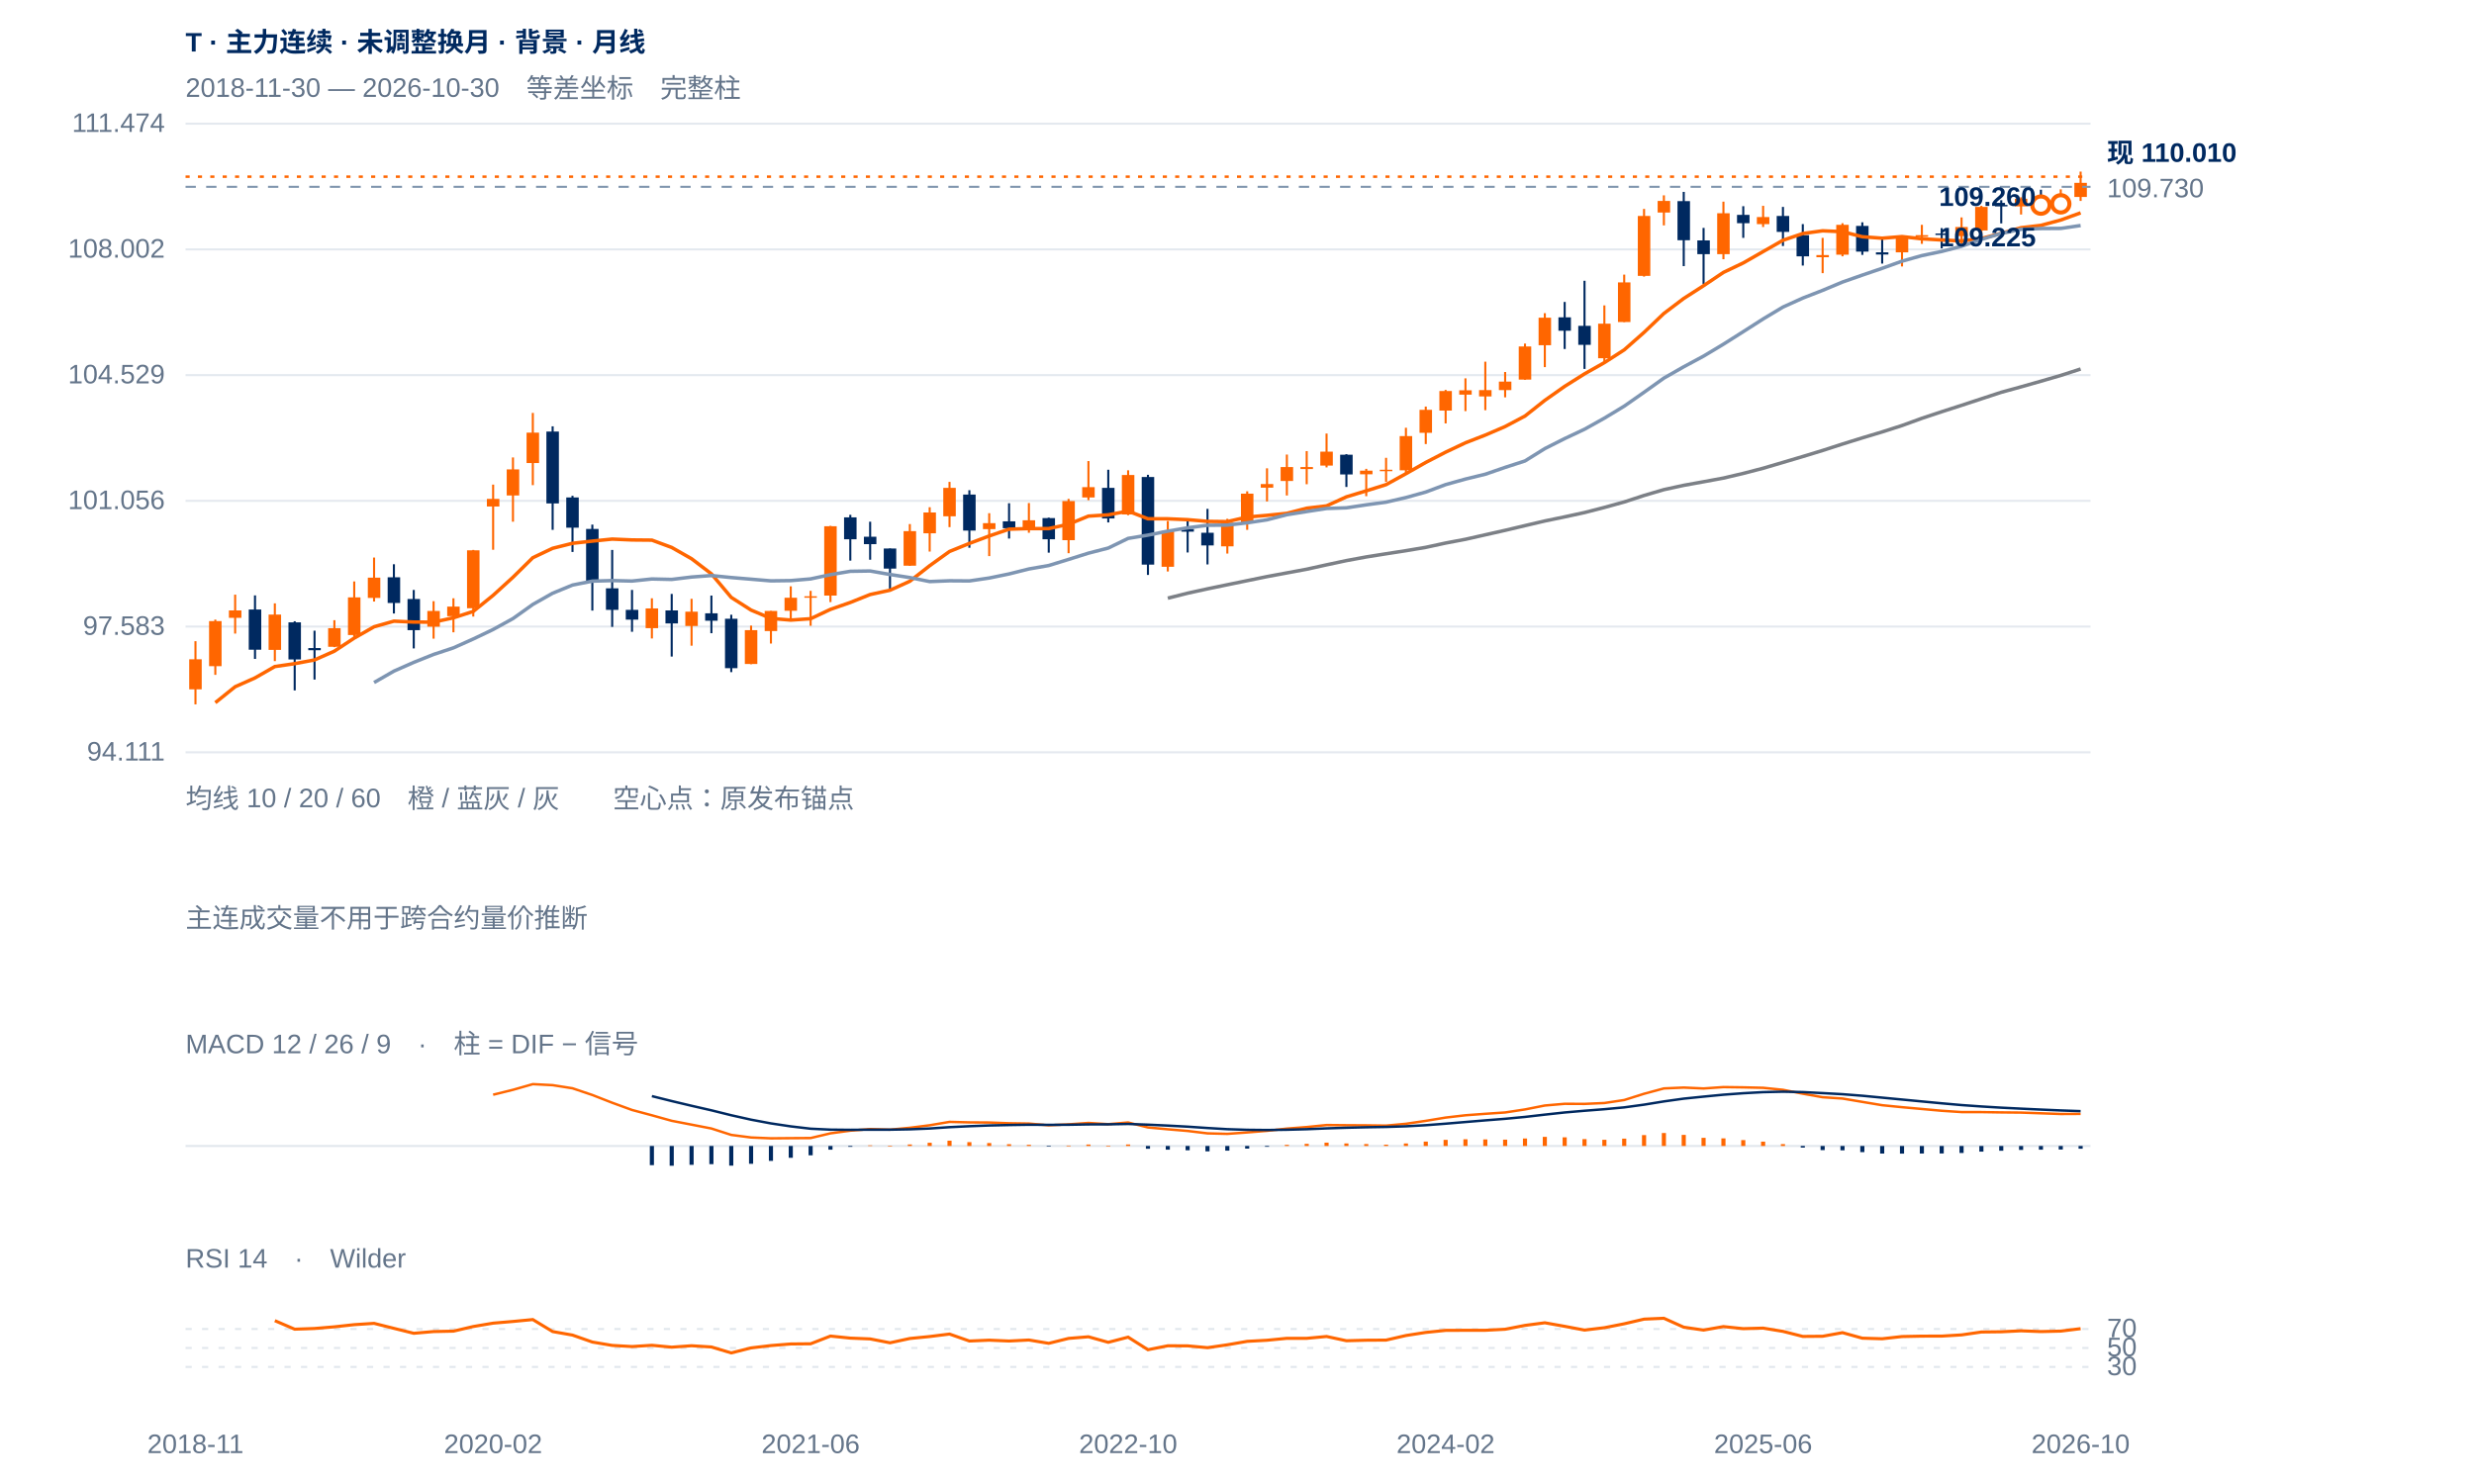
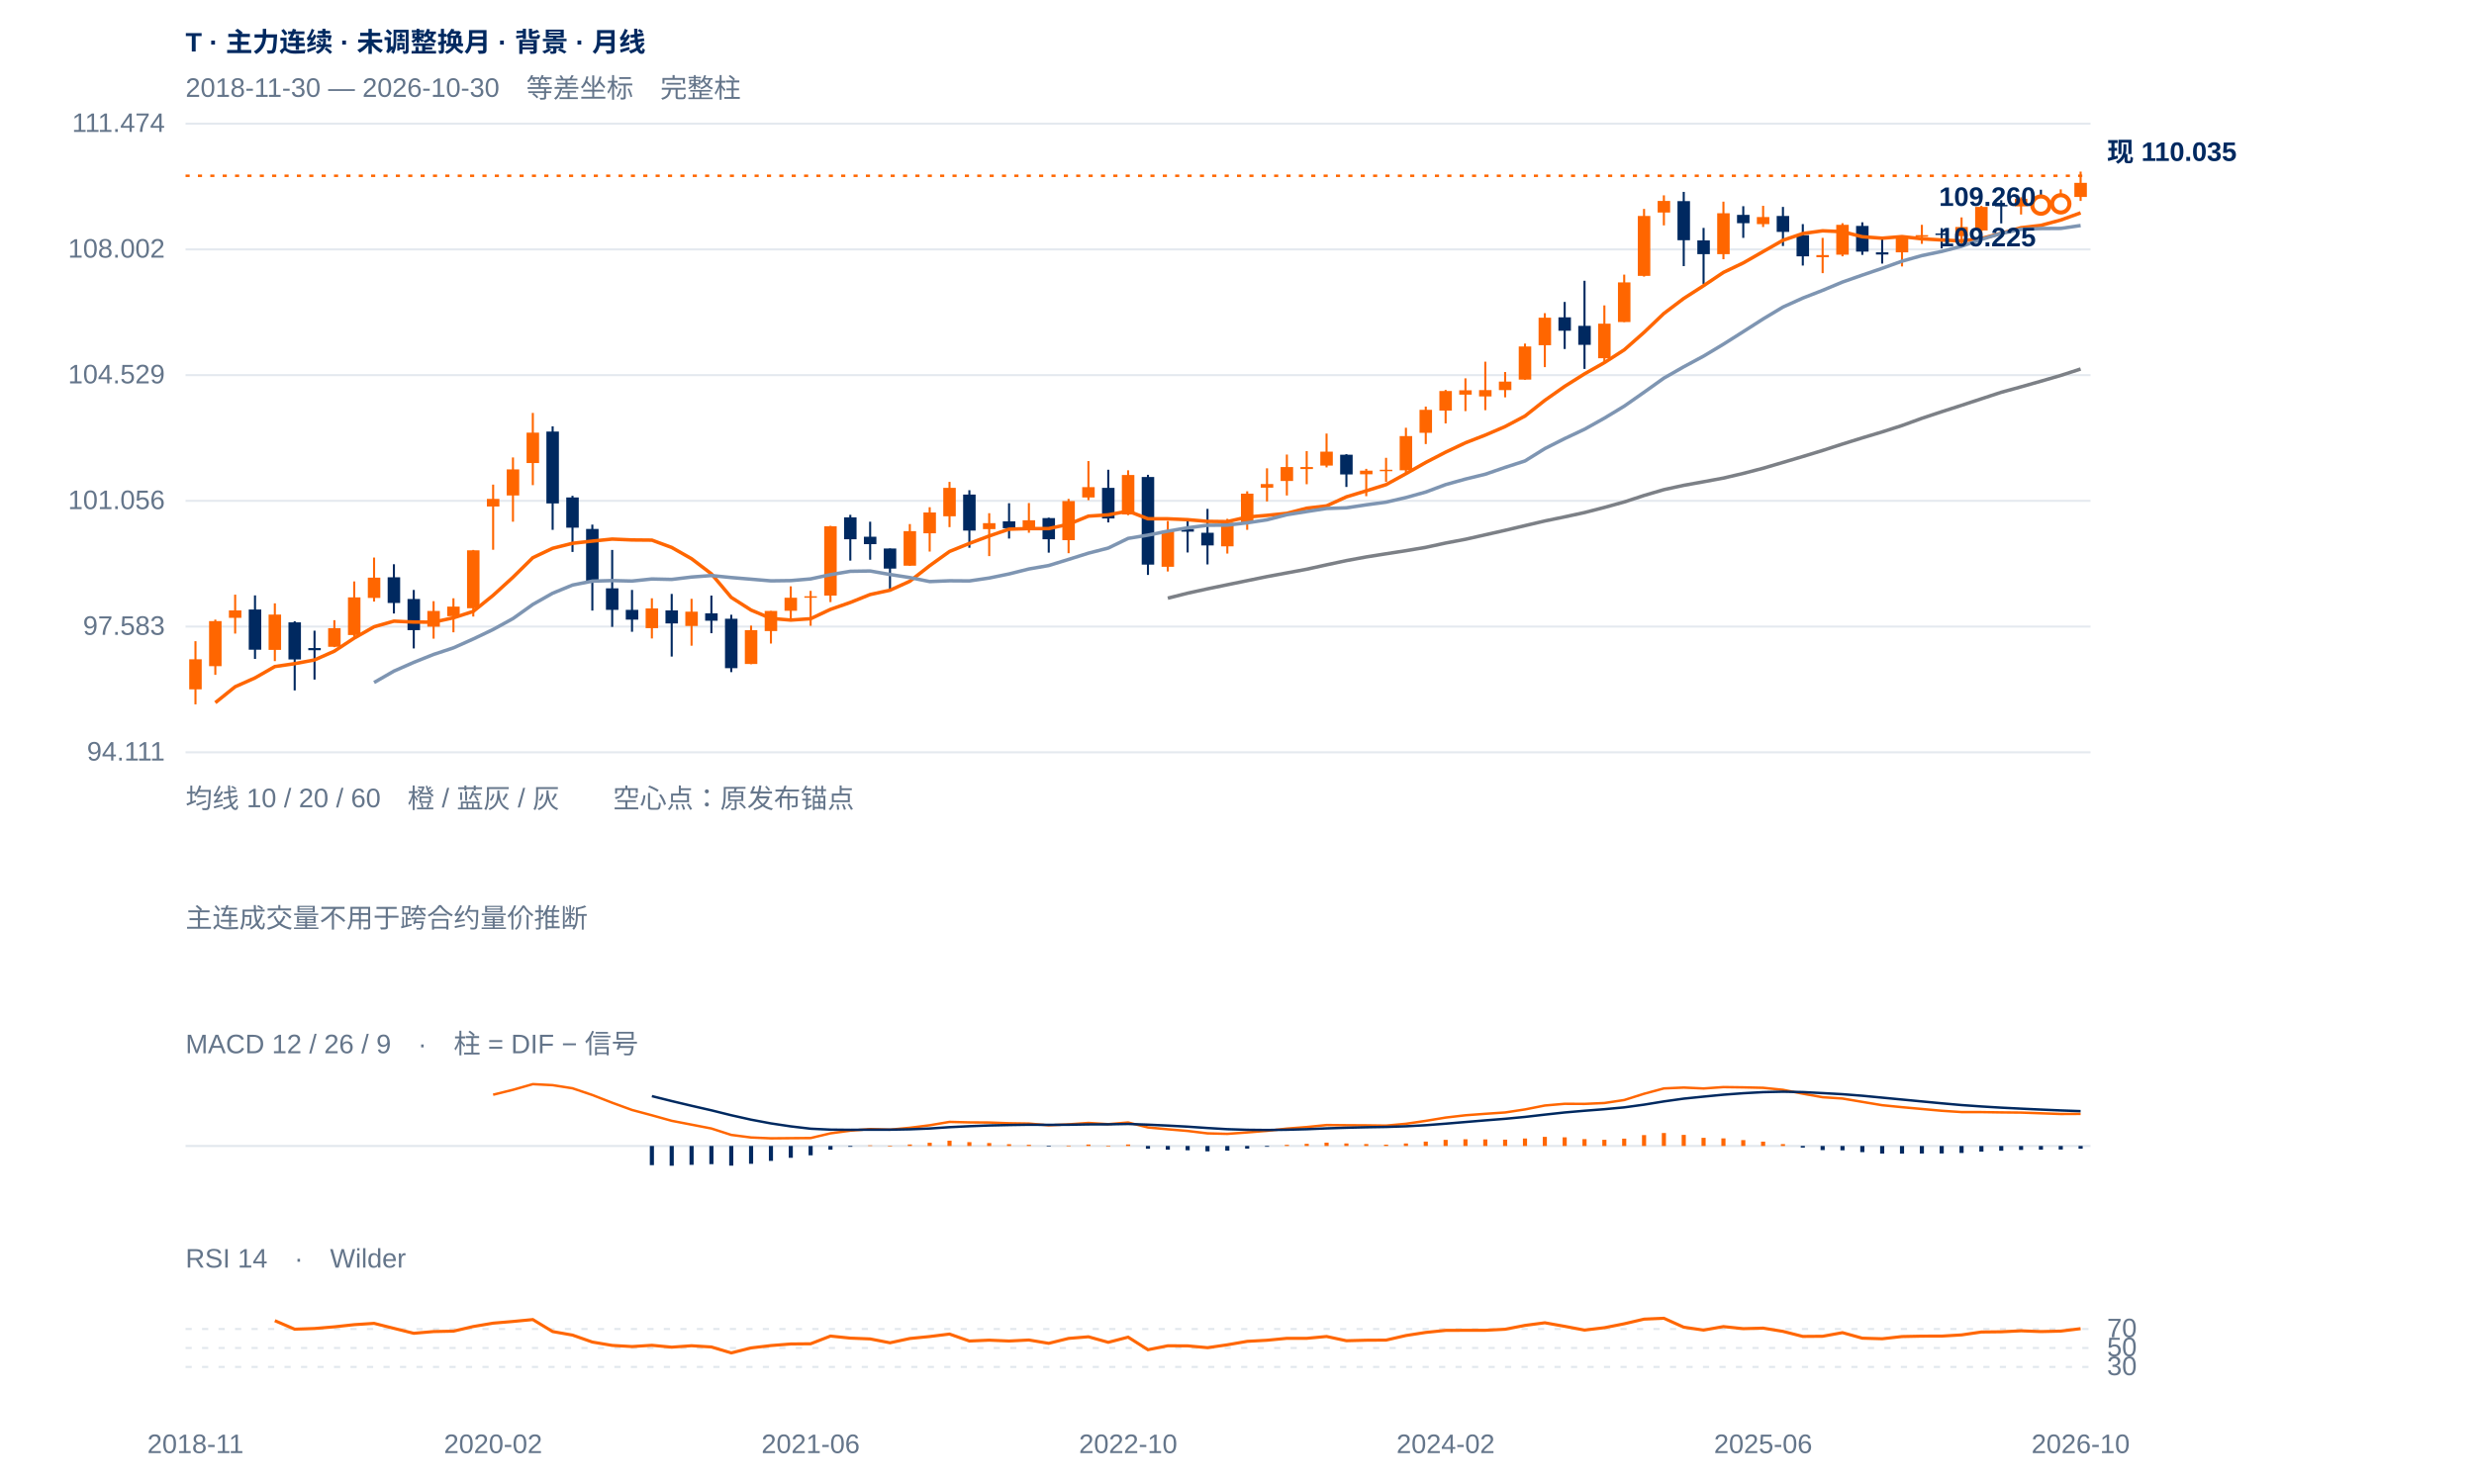
<svg xmlns="http://www.w3.org/2000/svg" viewBox="0 0 1200 720" role="img" aria-label="T 月线 真实价格与结构">
  <style>text{font:13px Microsoft YaHei,Arial,sans-serif;fill:#64758a}.b{font-weight:700;fill:#002960}</style>
  <rect width="100%" height="100%" fill="#fff" />
  <text x="90.00" y="25.00" text-anchor="start" class="b">T · 主力连续 · 未调整换月 · 背景 · 月线</text>
  <text x="90.00" y="47.00" text-anchor="start">2018-11-30 — 2026-10-30　等差坐标　完整柱</text>
  <polyline points="90.00,365.00 1014.00,365.00" fill="none" stroke="#e4e9ef" stroke-width="1" />
  <text x="80.00" y="369.00" text-anchor="end">94.111</text>
  <polyline points="90.00,304.00 1014.00,304.00" fill="none" stroke="#e4e9ef" stroke-width="1" />
  <text x="80.00" y="308.00" text-anchor="end">97.583</text>
  <polyline points="90.00,243.00 1014.00,243.00" fill="none" stroke="#e4e9ef" stroke-width="1" />
  <text x="80.00" y="247.00" text-anchor="end">101.056</text>
  <polyline points="90.00,182.00 1014.00,182.00" fill="none" stroke="#e4e9ef" stroke-width="1" />
  <text x="80.00" y="186.00" text-anchor="end">104.529</text>
  <polyline points="90.00,121.00 1014.00,121.00" fill="none" stroke="#e4e9ef" stroke-width="1" />
  <text x="80.00" y="125.00" text-anchor="end">108.002</text>
  <polyline points="90.00,60.00 1014.00,60.00" fill="none" stroke="#e4e9ef" stroke-width="1" />
  <text x="80.00" y="64.00" text-anchor="end">111.474</text>
  <g>
    <path d="M94.81,311.09V341.74" stroke="#FF6600" />
    <rect x="91.78" y="319.87" width="6.06" height="14.58" fill="#FF6600" />
  </g>
  <g>
    <path d="M104.44,300.63V327.42" stroke="#FF6600" />
    <rect x="101.41" y="301.34" width="6.06" height="21.87" fill="#FF6600" />
  </g>
  <g>
    <path d="M114.06,288.51V307.40" stroke="#FF6600" />
    <rect x="111.03" y="296.16" width="6.06" height="3.60" fill="#FF6600" />
  </g>
  <g>
    <path d="M123.69,288.87V319.69" stroke="#002960" />
    <rect x="120.66" y="295.72" width="6.06" height="19.50" fill="#002960" />
  </g>
  <g>
    <path d="M133.31,292.73V320.75" stroke="#FF6600" />
    <rect x="130.28" y="298.18" width="6.06" height="17.13" fill="#FF6600" />
  </g>
  <g>
    <path d="M142.94,301.42V334.97" stroke="#002960" />
    <rect x="139.91" y="301.95" width="6.06" height="18.00" fill="#002960" />
  </g>
  <g>
    <path d="M152.56,305.99V329.71" stroke="#002960" />
    <rect x="149.53" y="314.42" width="6.06" height="1.05" fill="#002960" />
  </g>
  <g>
    <path d="M162.19,300.90V313.98" stroke="#FF6600" />
    <rect x="159.16" y="304.76" width="6.06" height="9.05" fill="#FF6600" />
  </g>
  <g>
    <path d="M171.81,282.10V308.98" stroke="#FF6600" />
    <rect x="168.78" y="289.83" width="6.06" height="18.27" fill="#FF6600" />
  </g>
  <g>
    <path d="M181.44,270.51V291.85" stroke="#FF6600" />
    <rect x="178.41" y="280.26" width="6.06" height="9.84" fill="#FF6600" />
  </g>
  <g>
    <path d="M191.06,273.76V297.65" stroke="#002960" />
    <rect x="188.03" y="280.08" width="6.06" height="12.47" fill="#002960" />
  </g>
  <g>
    <path d="M200.69,286.23V314.60" stroke="#002960" />
    <rect x="197.66" y="290.62" width="6.06" height="15.11" fill="#002960" />
  </g>
  <g>
    <path d="M210.31,291.68V309.86" stroke="#FF6600" />
    <rect x="207.28" y="296.42" width="6.06" height="7.64" fill="#FF6600" />
  </g>
  <g>
    <path d="M219.94,290.27V306.78" stroke="#FF6600" />
    <rect x="216.91" y="294.31" width="6.06" height="4.65" fill="#FF6600" />
  </g>
  <g>
    <path d="M229.56,266.82V299.14" stroke="#FF6600" />
    <rect x="226.53" y="267.00" width="6.06" height="28.10" fill="#FF6600" />
  </g>
  <g>
    <path d="M239.19,235.12V266.73" stroke="#FF6600" />
    <rect x="236.16" y="242.05" width="6.06" height="3.69" fill="#FF6600" />
  </g>
  <g>
    <path d="M248.81,221.94V253.12" stroke="#FF6600" />
    <rect x="245.78" y="227.74" width="6.06" height="12.65" fill="#FF6600" />
  </g>
  <g>
    <path d="M258.44,200.34V235.38" stroke="#FF6600" />
    <rect x="255.41" y="209.91" width="6.06" height="14.75" fill="#FF6600" />
  </g>
  <g>
    <path d="M268.06,206.84V257.07" stroke="#002960" />
    <rect x="265.03" y="209.38" width="6.06" height="34.87" fill="#002960" />
  </g>
  <g>
    <path d="M277.69,240.56V267.79" stroke="#002960" />
    <rect x="274.66" y="241.35" width="6.06" height="14.67" fill="#002960" />
  </g>
  <g>
    <path d="M287.31,254.53V296.24" stroke="#002960" />
    <rect x="284.28" y="256.63" width="6.06" height="25.29" fill="#002960" />
  </g>
  <g>
    <path d="M296.94,266.82V304.15" stroke="#002960" />
    <rect x="293.91" y="285.44" width="6.06" height="10.45" fill="#002960" />
  </g>
  <g>
    <path d="M306.56,286.23V306.52" stroke="#002960" />
    <rect x="303.53" y="295.89" width="6.06" height="4.74" fill="#002960" />
  </g>
  <g>
    <path d="M316.19,290.27V309.77" stroke="#FF6600" />
    <rect x="313.16" y="295.19" width="6.06" height="9.57" fill="#FF6600" />
  </g>
  <g>
    <path d="M325.81,288.16V318.55" stroke="#002960" />
    <rect x="322.78" y="296.16" width="6.06" height="6.32" fill="#002960" />
  </g>
  <g>
    <path d="M335.44,290.53V313.28" stroke="#FF6600" />
    <rect x="332.41" y="296.77" width="6.06" height="6.94" fill="#FF6600" />
  </g>
  <g>
    <path d="M345.06,288.95V307.22" stroke="#002960" />
    <rect x="342.03" y="297.56" width="6.06" height="3.60" fill="#002960" />
  </g>
  <g>
    <path d="M354.69,298.26V326.10" stroke="#002960" />
    <rect x="351.66" y="300.20" width="6.06" height="23.98" fill="#002960" />
  </g>
  <g>
    <path d="M364.31,303.53V322.24" stroke="#FF6600" />
    <rect x="361.28" y="305.73" width="6.06" height="16.42" fill="#FF6600" />
  </g>
  <g>
    <path d="M373.94,296.42V312.23" stroke="#FF6600" />
    <rect x="370.91" y="296.42" width="6.06" height="9.75" fill="#FF6600" />
  </g>
  <g>
    <path d="M383.56,284.47V301.07" stroke="#FF6600" />
    <rect x="380.53" y="290.01" width="6.06" height="6.32" fill="#FF6600" />
  </g>
  <g>
    <path d="M393.19,286.67V303.62" stroke="#FF6600" />
    <rect x="390.16" y="289.30" width="6.06" height="0.70" fill="#FF6600" />
  </g>
  <g>
    <path d="M402.81,255.14V292.12" stroke="#FF6600" />
    <rect x="399.78" y="255.32" width="6.06" height="33.64" fill="#FF6600" />
  </g>
  <g>
    <path d="M412.44,249.78V272.00" stroke="#002960" />
    <rect x="409.41" y="251.01" width="6.06" height="10.63" fill="#002960" />
  </g>
  <g>
    <path d="M422.06,253.12V271.56" stroke="#002960" />
    <rect x="419.03" y="260.41" width="6.06" height="3.60" fill="#002960" />
  </g>
  <g>
    <path d="M431.69,266.12V285.70" stroke="#002960" />
    <rect x="428.66" y="266.12" width="6.06" height="9.75" fill="#002960" />
  </g>
  <g>
    <path d="M441.31,254.26V274.55" stroke="#FF6600" />
    <rect x="438.28" y="257.69" width="6.06" height="16.77" fill="#FF6600" />
  </g>
  <g>
    <path d="M450.94,246.09V267.61" stroke="#FF6600" />
    <rect x="447.91" y="248.64" width="6.06" height="10.10" fill="#FF6600" />
  </g>
  <g>
    <path d="M460.56,233.80V255.75" stroke="#FF6600" />
    <rect x="457.53" y="236.70" width="6.06" height="13.79" fill="#FF6600" />
  </g>
  <g>
    <path d="M470.19,237.84V265.77" stroke="#002960" />
    <rect x="467.16" y="239.95" width="6.06" height="17.48" fill="#002960" />
  </g>
  <g>
    <path d="M479.81,248.99V269.81" stroke="#FF6600" />
    <rect x="476.78" y="253.82" width="6.06" height="2.90" fill="#FF6600" />
  </g>
  <g>
    <path d="M489.44,244.16V261.29" stroke="#002960" />
    <rect x="486.41" y="252.94" width="6.06" height="3.34" fill="#002960" />
  </g>
  <g>
    <path d="M499.06,244.07V258.48" stroke="#FF6600" />
    <rect x="496.03" y="252.42" width="6.06" height="4.57" fill="#FF6600" />
  </g>
  <g>
    <path d="M508.69,251.19V268.14" stroke="#002960" />
    <rect x="505.66" y="251.36" width="6.06" height="10.28" fill="#002960" />
  </g>
  <g>
    <path d="M518.31,242.05V268.40" stroke="#FF6600" />
    <rect x="515.28" y="243.11" width="6.06" height="18.97" fill="#FF6600" />
  </g>
  <g>
    <path d="M527.94,223.70V242.67" stroke="#FF6600" />
    <rect x="524.91" y="236.35" width="6.06" height="5.01" fill="#FF6600" />
  </g>
  <g>
    <path d="M537.56,227.91V253.47" stroke="#002960" />
    <rect x="534.53" y="236.70" width="6.06" height="14.84" fill="#002960" />
  </g>
  <g>
    <path d="M547.19,228.18V249.96" stroke="#FF6600" />
    <rect x="544.16" y="230.46" width="6.06" height="19.15" fill="#FF6600" />
  </g>
  <g>
    <path d="M556.81,230.37V278.94" stroke="#002960" />
    <rect x="553.78" y="231.43" width="6.06" height="42.51" fill="#002960" />
  </g>
  <g>
    <path d="M566.44,252.77V277.27" stroke="#FF6600" />
    <rect x="563.41" y="257.60" width="6.06" height="17.39" fill="#FF6600" />
  </g>
  <g>
    <path d="M576.06,251.98V268.05" stroke="#002960" />
    <rect x="573.03" y="256.63" width="6.06" height="1.32" fill="#002960" />
  </g>
  <g>
    <path d="M585.69,246.88V273.85" stroke="#002960" />
    <rect x="582.66" y="258.48" width="6.06" height="6.15" fill="#002960" />
  </g>
  <g>
    <path d="M595.31,251.71V268.58" stroke="#FF6600" />
    <rect x="592.28" y="253.56" width="6.06" height="11.51" fill="#FF6600" />
  </g>
  <g>
    <path d="M604.94,238.37V257.07" stroke="#FF6600" />
    <rect x="601.91" y="239.51" width="6.06" height="14.23" fill="#FF6600" />
  </g>
  <g>
    <path d="M614.56,227.21V243.28" stroke="#FF6600" />
    <rect x="611.53" y="234.85" width="6.06" height="1.76" fill="#FF6600" />
  </g>
  <g>
    <path d="M624.19,220.54V240.39" stroke="#FF6600" />
    <rect x="621.16" y="226.60" width="6.06" height="6.76" fill="#FF6600" />
  </g>
  <g>
    <path d="M633.81,218.87V234.94" stroke="#FF6600" />
    <rect x="630.78" y="226.60" width="6.06" height="0.97" fill="#FF6600" />
  </g>
  <g>
    <path d="M643.44,210.35V226.77" stroke="#FF6600" />
    <rect x="640.41" y="219.13" width="6.06" height="6.76" fill="#FF6600" />
  </g>
  <g>
    <path d="M653.06,220.36V236.26" stroke="#002960" />
    <rect x="650.03" y="220.62" width="6.06" height="9.57" fill="#002960" />
  </g>
  <g>
    <path d="M662.69,227.47V240.74" stroke="#FF6600" />
    <rect x="659.66" y="228.35" width="6.06" height="1.76" fill="#FF6600" />
  </g>
  <g>
    <path d="M672.31,222.12V233.80" stroke="#FF6600" />
    <rect x="669.28" y="227.91" width="6.06" height="0.70" fill="#FF6600" />
  </g>
  <g>
    <path d="M681.94,207.54V229.41" stroke="#FF6600" />
    <rect x="678.91" y="211.58" width="6.06" height="16.60" fill="#FF6600" />
  </g>
  <g>
    <path d="M691.56,197.26V215.44" stroke="#FF6600" />
    <rect x="688.53" y="198.84" width="6.06" height="11.15" fill="#FF6600" />
  </g>
  <g>
    <path d="M701.19,189.18V205.43" stroke="#FF6600" />
    <rect x="698.16" y="189.71" width="6.06" height="9.49" fill="#FF6600" />
  </g>
  <g>
    <path d="M710.81,183.56V199.46" stroke="#FF6600" />
    <rect x="707.78" y="189.36" width="6.06" height="2.11" fill="#FF6600" />
  </g>
  <g>
    <path d="M720.44,175.48V199.02" stroke="#FF6600" />
    <rect x="717.41" y="189.27" width="6.06" height="3.07" fill="#FF6600" />
  </g>
  <g>
    <path d="M730.06,180.49V192.78" stroke="#FF6600" />
    <rect x="727.03" y="185.14" width="6.06" height="4.13" fill="#FF6600" />
  </g>
  <g>
    <path d="M739.69,166.70V184.26" stroke="#FF6600" />
    <rect x="736.66" y="168.10" width="6.06" height="16.07" fill="#FF6600" />
  </g>
  <g>
    <path d="M749.31,151.94V178.12" stroke="#FF6600" />
    <rect x="746.28" y="154.14" width="6.06" height="13.35" fill="#FF6600" />
  </g>
  <g>
    <path d="M758.94,146.50V169.33" stroke="#002960" />
    <rect x="755.91" y="153.96" width="6.06" height="6.50" fill="#002960" />
  </g>
  <g>
    <path d="M768.56,136.22V178.99" stroke="#002960" />
    <rect x="765.53" y="158.09" width="6.06" height="9.22" fill="#002960" />
  </g>
  <g>
    <path d="M778.19,148.17V175.31" stroke="#FF6600" />
    <rect x="775.16" y="157.04" width="6.06" height="16.77" fill="#FF6600" />
  </g>
  <g>
    <path d="M787.81,133.24V156.25" stroke="#FF6600" />
    <rect x="784.78" y="137.01" width="6.06" height="19.23" fill="#FF6600" />
  </g>
  <g>
    <path d="M797.44,101.36V134.20" stroke="#FF6600" />
    <rect x="794.41" y="104.78" width="6.06" height="29.07" fill="#FF6600" />
  </g>
  <g>
    <path d="M807.06,94.77V109.35" stroke="#FF6600" />
    <rect x="804.03" y="97.49" width="6.06" height="5.62" fill="#FF6600" />
  </g>
  <g>
    <path d="M816.69,93.10V129.11" stroke="#002960" />
    <rect x="813.66" y="97.58" width="6.06" height="18.97" fill="#002960" />
  </g>
  <g>
    <path d="M826.31,110.58V137.80" stroke="#002960" />
    <rect x="823.28" y="116.64" width="6.06" height="6.67" fill="#002960" />
  </g>
  <g>
    <path d="M835.94,97.84V125.77" stroke="#FF6600" />
    <rect x="832.91" y="103.46" width="6.06" height="19.85" fill="#FF6600" />
  </g>
  <g>
    <path d="M845.56,100.04V115.41" stroke="#002960" />
    <rect x="842.53" y="104.25" width="6.06" height="4.04" fill="#002960" />
  </g>
  <g>
    <path d="M855.19,99.86V110.14" stroke="#FF6600" />
    <rect x="852.16" y="105.31" width="6.06" height="3.43" fill="#FF6600" />
  </g>
  <g>
    <path d="M864.81,100.39V119.36" stroke="#002960" />
    <rect x="861.78" y="104.78" width="6.06" height="7.73" fill="#002960" />
  </g>
  <g>
    <path d="M874.44,108.73V128.84" stroke="#002960" />
    <rect x="871.41" y="114.09" width="6.06" height="10.28" fill="#002960" />
  </g>
  <g>
    <path d="M884.06,115.41V132.53" stroke="#FF6600" />
    <rect x="881.03" y="123.75" width="6.06" height="1.05" fill="#FF6600" />
  </g>
  <g>
    <path d="M893.69,108.29V124.37" stroke="#FF6600" />
    <rect x="890.66" y="109.08" width="6.06" height="14.49" fill="#FF6600" />
  </g>
  <g>
    <path d="M903.31,107.85V123.66" stroke="#002960" />
    <rect x="900.28" y="109.61" width="6.06" height="12.47" fill="#002960" />
  </g>
  <g>
    <path d="M912.94,115.23V127.88" stroke="#002960" />
    <rect x="909.91" y="122.43" width="6.06" height="1.05" fill="#002960" />
  </g>
  <g>
    <path d="M922.56,114.97V129.28" stroke="#FF6600" />
    <rect x="919.53" y="115.58" width="6.06" height="6.85" fill="#FF6600" />
  </g>
  <g>
    <path d="M932.19,109.08V118.31" stroke="#FF6600" />
    <rect x="929.16" y="114.09" width="6.06" height="0.79" fill="#FF6600" />
  </g>
  <g>
    <path d="M941.81,110.66V120.50" stroke="#002960" />
    <rect x="938.78" y="113.30" width="6.06" height="0.70" fill="#002960" />
  </g>
  <g>
    <path d="M951.44,105.48V118.31" stroke="#FF6600" />
    <rect x="948.41" y="110.14" width="6.06" height="4.39" fill="#FF6600" />
  </g>
  <g>
    <path d="M961.06,99.86V113.74" stroke="#FF6600" />
    <rect x="958.03" y="100.39" width="6.06" height="11.42" fill="#FF6600" />
  </g>
  <g>
    <path d="M970.69,97.14V108.38" stroke="#002960" />
    <rect x="967.66" y="99.42" width="6.06" height="0.70" fill="#002960" />
  </g>
  <g>
    <path d="M980.31,95.73V104.08" stroke="#FF6600" />
    <rect x="977.28" y="96.44" width="6.06" height="3.69" fill="#FF6600" />
  </g>
  <g>
    <path d="M989.94,92.05V99.51" stroke="#002960" />
    <rect x="986.91" y="96.35" width="6.06" height="1.23" fill="#002960" />
  </g>
  <g>
    <path d="M999.56,91.87V98.90" stroke="#FF6600" />
    <rect x="996.53" y="96.17" width="6.06" height="0.79" fill="#FF6600" />
  </g>
  <g>
    <path d="M1009.19,83.26V97.49" stroke="#FF6600" />
    <rect x="1006.16" y="88.71" width="6.06" height="6.85" fill="#FF6600" />
  </g>
  <polyline points="104.44,340.91 114.06,333.19 123.69,328.90 133.31,323.39 142.94,321.99 152.56,320.18 162.19,315.92 171.81,309.59 181.44,304.10 191.06,301.37 200.69,301.81 210.31,301.84 219.94,299.75 229.56,296.63 239.19,288.84 248.81,280.07 258.44,270.58 268.06,266.02 277.69,263.60 287.31,262.53 296.94,261.55 306.56,261.97 316.19,262.06 325.81,265.61 335.44,271.08 345.06,278.42 354.69,289.85 364.31,296.00 373.94,300.04 383.56,300.85 393.19,300.19 402.81,295.65 412.44,292.30 422.06,288.45 431.69,286.36 441.31,282.01 450.94,274.46 460.56,267.56 470.19,263.66 479.81,260.04 489.44,256.74 499.06,256.45 508.69,256.45 518.31,254.36 527.94,250.41 537.56,249.79 547.19,247.97 556.81,251.70 566.44,251.71 576.06,252.13 585.69,252.96 595.31,253.08 604.94,250.86 614.56,250.04 624.19,249.06 633.81,246.57 643.44,245.44 653.06,241.06 662.69,238.14 672.31,235.13 681.94,229.83 691.56,224.36 701.19,219.38 710.81,214.83 720.44,211.09 730.06,206.95 739.69,201.85 749.31,194.24 758.94,187.45 768.56,181.39 778.19,175.94 787.81,169.75 797.44,161.26 807.06,152.08 816.69,144.80 826.31,138.62 835.94,132.16 845.56,127.57 855.19,122.06 864.81,116.58 874.44,113.31 884.06,111.98 893.69,112.41 903.31,114.87 912.94,115.57 922.56,114.79 932.19,115.86 941.81,116.43 951.44,116.91 961.06,115.70 970.69,113.22 980.31,110.49 989.94,109.34 999.56,106.75 1009.19,103.27" fill="none" stroke="#FF6600" stroke-width="1.7" />
  <polyline points="181.44,331.14 191.06,325.61 200.69,321.36 210.31,317.51 219.94,314.32 229.56,310.01 239.19,305.41 248.81,300.12 258.44,293.25 268.06,287.81 277.69,283.85 287.31,281.95 296.94,281.68 306.56,281.91 316.19,280.90 325.81,281.12 335.44,279.96 345.06,279.24 354.69,280.21 364.31,281.01 373.94,281.82 383.56,281.69 393.19,280.87 402.81,278.81 412.44,277.18 422.06,277.03 431.69,278.72 441.31,280.22 450.94,282.16 460.56,281.78 470.19,281.85 479.81,280.44 489.44,278.46 499.06,276.05 508.69,274.37 518.31,271.41 527.94,268.38 537.56,265.90 547.19,261.22 556.81,259.63 566.44,257.69 576.06,256.08 585.69,254.85 595.31,254.76 604.94,253.66 614.56,252.20 624.19,249.73 633.81,248.18 643.44,246.70 653.06,246.38 662.69,244.93 672.31,243.63 681.94,241.40 691.56,238.72 701.19,235.12 710.81,232.43 720.44,230.08 730.06,226.76 739.69,223.64 749.31,217.65 758.94,212.79 768.56,208.26 778.19,202.88 787.81,197.06 797.44,190.32 807.06,183.45 816.69,177.95 826.31,172.78 835.94,167.00 845.56,160.91 855.19,154.75 864.81,148.98 874.44,144.62 884.06,140.87 893.69,136.84 903.31,133.47 912.94,130.18 922.56,126.71 932.19,124.01 941.81,122.00 951.44,119.48 961.06,116.14 970.69,113.26 980.31,111.24 989.94,110.88 999.56,110.81 1009.19,109.42" fill="none" stroke="#7e95b2" stroke-width="1.7" />
  <polyline points="566.44,290.22 576.06,287.80 585.69,285.69 595.31,283.70 604.94,281.72 614.56,279.75 624.19,277.96 633.81,276.17 643.44,274.04 653.06,271.99 662.69,270.21 672.31,268.68 681.94,267.18 691.56,265.56 701.19,263.47 710.81,261.65 720.44,259.47 730.06,257.30 739.69,255.02 749.31,252.76 758.94,250.77 768.56,248.68 778.19,246.20 787.81,243.54 797.44,240.39 807.06,237.56 816.69,235.47 826.31,233.73 835.94,231.95 845.56,229.69 855.19,227.18 864.81,224.35 874.44,221.49 884.06,218.55 893.69,215.44 903.31,212.44 912.94,209.55 922.56,206.46 932.19,202.95 941.81,199.76 951.44,196.65 961.06,193.49 970.69,190.33 980.31,187.68 989.94,184.95 999.56,182.15 1009.19,179.03" fill="none" stroke="#7c8086" stroke-width="1.7" />
-   <polyline points="90.00,90.64 1014.00,90.64" fill="none" stroke="#8196ae" stroke-width="1" stroke-dasharray="5 5" />
-   <text x="1022.00" y="95.72" text-anchor="start">109.730</text>
-   <polyline points="90.00,85.72 1014.00,85.72" fill="none" stroke="#FF6600" stroke-width="1.2" stroke-dasharray="2 4" />
-   <text x="1022.00" y="78.72" text-anchor="start" class="b">现 110.010</text>
+   <polyline points="90.00,85.28 1014.00,85.28" fill="none" stroke="#FF6600" stroke-width="1.2" stroke-dasharray="2 4" />
+   <text x="1022.00" y="78.28" text-anchor="start" class="b">现 110.035</text>
  <circle cx="989.94" cy="99.51" r="4.2" fill="#fff" stroke="#FF6600" stroke-width="2" />
  <text x="964.00" y="119.51" text-anchor="middle" class="b">109.225</text>
  <circle cx="999.56" cy="98.90" r="4.2" fill="#fff" stroke="#FF6600" stroke-width="2" />
  <text x="964.00" y="99.90" text-anchor="middle" class="b">109.260</text>
  <text x="90.00" y="392.00" text-anchor="start">均线 10 / 20 / 60　橙 / 蓝灰 / 灰　　空心点：原发布锚点</text>
  <text x="90.00" y="450.00" text-anchor="start">主连成交量不用于跨合约量价推断</text>
  <text x="90.00" y="511.00" text-anchor="start">MACD 12 / 26 / 9　·　柱 = DIF − 信号</text>
  <polyline points="90.00,556.00 1014.00,556.00" fill="none" stroke="#e1e7ed" stroke-width="1" />
  <rect x="315.19" y="556.00" width="2" height="9.30" fill="#002960" />
  <rect x="324.81" y="556.00" width="2" height="9.59" fill="#002960" />
  <rect x="334.44" y="556.00" width="2" height="9.15" fill="#002960" />
  <rect x="344.06" y="556.00" width="2" height="8.82" fill="#002960" />
  <rect x="353.69" y="556.00" width="2" height="9.54" fill="#002960" />
  <rect x="363.31" y="556.00" width="2" height="8.64" fill="#002960" />
  <rect x="372.94" y="556.00" width="2" height="7.23" fill="#002960" />
  <rect x="382.56" y="556.00" width="2" height="5.73" fill="#002960" />
  <rect x="392.19" y="556.00" width="2" height="4.53" fill="#002960" />
  <rect x="401.81" y="556.00" width="2" height="1.80" fill="#002960" />
  <rect x="411.44" y="556.00" width="2" height="0.40" fill="#002960" />
  <rect x="421.06" y="555.70" width="2" height="0.30" fill="#FF6600" />
  <rect x="430.69" y="555.99" width="2" height="0.30" fill="#FF6600" />
  <rect x="440.31" y="555.26" width="2" height="0.74" fill="#FF6600" />
  <rect x="449.94" y="554.44" width="2" height="1.56" fill="#FF6600" />
  <rect x="459.56" y="553.43" width="2" height="2.57" fill="#FF6600" />
  <rect x="469.19" y="554.14" width="2" height="1.86" fill="#FF6600" />
  <rect x="478.81" y="554.57" width="2" height="1.43" fill="#FF6600" />
  <rect x="488.44" y="555.14" width="2" height="0.86" fill="#FF6600" />
  <rect x="498.06" y="555.43" width="2" height="0.57" fill="#FF6600" />
  <rect x="507.69" y="556.00" width="2" height="0.30" fill="#002960" />
  <rect x="517.31" y="555.81" width="2" height="0.30" fill="#FF6600" />
  <rect x="526.94" y="555.29" width="2" height="0.71" fill="#FF6600" />
  <rect x="536.56" y="555.92" width="2" height="0.30" fill="#FF6600" />
  <rect x="546.19" y="555.27" width="2" height="0.73" fill="#FF6600" />
  <rect x="555.81" y="556.00" width="2" height="1.35" fill="#002960" />
  <rect x="565.44" y="556.00" width="2" height="1.79" fill="#002960" />
  <rect x="575.06" y="556.00" width="2" height="2.08" fill="#002960" />
  <rect x="584.69" y="556.00" width="2" height="2.60" fill="#002960" />
  <rect x="594.31" y="556.00" width="2" height="2.27" fill="#002960" />
  <rect x="603.94" y="556.00" width="2" height="1.27" fill="#002960" />
  <rect x="613.56" y="556.00" width="2" height="0.39" fill="#002960" />
  <rect x="623.19" y="555.45" width="2" height="0.55" fill="#FF6600" />
  <rect x="632.81" y="554.96" width="2" height="1.04" fill="#FF6600" />
  <rect x="642.44" y="554.38" width="2" height="1.62" fill="#FF6600" />
  <rect x="652.06" y="554.77" width="2" height="1.23" fill="#FF6600" />
  <rect x="661.69" y="555.07" width="2" height="0.93" fill="#FF6600" />
  <rect x="671.31" y="555.36" width="2" height="0.64" fill="#FF6600" />
  <rect x="680.94" y="554.78" width="2" height="1.22" fill="#FF6600" />
  <rect x="690.56" y="553.88" width="2" height="2.12" fill="#FF6600" />
  <rect x="700.19" y="553.03" width="2" height="2.97" fill="#FF6600" />
  <rect x="709.81" y="552.74" width="2" height="3.26" fill="#FF6600" />
  <rect x="719.44" y="552.82" width="2" height="3.18" fill="#FF6600" />
  <rect x="729.06" y="552.93" width="2" height="3.07" fill="#FF6600" />
  <rect x="738.69" y="552.37" width="2" height="3.63" fill="#FF6600" />
  <rect x="748.31" y="551.58" width="2" height="4.42" fill="#FF6600" />
  <rect x="757.94" y="551.80" width="2" height="4.20" fill="#FF6600" />
  <rect x="767.56" y="552.67" width="2" height="3.33" fill="#FF6600" />
  <rect x="777.19" y="553.00" width="2" height="3.00" fill="#FF6600" />
  <rect x="786.81" y="552.44" width="2" height="3.56" fill="#FF6600" />
  <rect x="796.44" y="550.72" width="2" height="5.28" fill="#FF6600" />
  <rect x="806.06" y="549.71" width="2" height="6.29" fill="#FF6600" />
  <rect x="815.69" y="550.62" width="2" height="5.38" fill="#FF6600" />
  <rect x="825.31" y="552.05" width="2" height="3.95" fill="#FF6600" />
  <rect x="834.94" y="552.31" width="2" height="3.69" fill="#FF6600" />
  <rect x="844.56" y="553.15" width="2" height="2.85" fill="#FF6600" />
  <rect x="854.19" y="553.90" width="2" height="2.10" fill="#FF6600" />
  <rect x="863.81" y="555.10" width="2" height="0.90" fill="#FF6600" />
  <rect x="873.44" y="556.00" width="2" height="0.78" fill="#002960" />
  <rect x="883.06" y="556.00" width="2" height="2.00" fill="#002960" />
  <rect x="892.69" y="556.00" width="2" height="2.10" fill="#002960" />
  <rect x="902.31" y="556.00" width="2" height="2.98" fill="#002960" />
  <rect x="911.94" y="556.00" width="2" height="3.68" fill="#002960" />
  <rect x="921.56" y="556.00" width="2" height="3.71" fill="#002960" />
  <rect x="931.19" y="556.00" width="2" height="3.66" fill="#002960" />
  <rect x="940.81" y="556.00" width="2" height="3.63" fill="#002960" />
  <rect x="950.44" y="556.00" width="2" height="3.40" fill="#002960" />
  <rect x="960.06" y="556.00" width="2" height="2.74" fill="#002960" />
  <rect x="969.69" y="556.00" width="2" height="2.31" fill="#002960" />
  <rect x="979.31" y="556.00" width="2" height="1.92" fill="#002960" />
  <rect x="988.94" y="556.00" width="2" height="1.80" fill="#002960" />
  <rect x="998.56" y="556.00" width="2" height="1.72" fill="#002960" />
  <rect x="1008.19" y="556.00" width="2" height="1.33" fill="#002960" />
  <polyline points="239.19,531.13 248.81,528.75 258.44,526.00 268.06,526.49 277.69,528.01 287.31,531.26 296.94,535.02 306.56,538.53 316.19,541.11 325.81,543.79 335.44,545.65 345.06,547.52 354.69,550.63 364.31,551.88 373.94,552.29 383.56,552.21 393.19,552.15 402.81,549.87 412.44,548.57 422.06,547.79 431.69,548.08 441.31,547.17 450.94,545.95 460.56,544.31 470.19,544.55 479.81,544.62 489.44,544.98 499.06,545.12 508.69,545.98 518.31,545.51 527.94,544.82 537.56,545.42 547.19,544.60 556.81,547.01 566.44,547.90 576.06,548.71 585.69,549.88 595.31,550.12 604.94,549.43 614.56,548.65 624.19,547.57 633.81,546.82 643.44,545.84 653.06,545.93 662.69,545.99 672.31,546.12 681.94,545.23 691.56,543.81 701.19,542.22 710.81,541.10 720.44,540.39 730.06,539.74 739.69,538.27 749.31,536.37 758.94,535.54 768.56,535.58 778.19,535.16 787.81,533.71 797.44,530.67 807.06,528.08 816.69,527.66 826.31,528.10 835.94,527.43 845.56,527.56 855.19,527.78 864.81,528.76 874.44,530.64 884.06,532.35 893.69,532.98 903.31,534.61 912.94,536.22 922.56,537.18 932.19,538.05 941.81,538.92 951.44,539.55 961.06,539.56 970.69,539.71 980.31,539.80 989.94,540.14 999.56,540.48 1009.19,540.43" fill="none" stroke="#FF6600" stroke-width="1.2" />
  <polyline points="316.19,531.81 325.81,534.21 335.44,536.50 345.06,538.70 354.69,541.09 364.31,543.24 373.94,545.05 383.56,546.49 393.19,547.62 402.81,548.07 412.44,548.17 422.06,548.09 431.69,548.09 441.31,547.91 450.94,547.52 460.56,546.87 470.19,546.41 479.81,546.05 489.44,545.84 499.06,545.69 508.69,545.75 518.31,545.70 527.94,545.53 537.56,545.50 547.19,545.32 556.81,545.66 566.44,546.11 576.06,546.63 585.69,547.28 595.31,547.85 604.94,548.16 614.56,548.26 624.19,548.12 633.81,547.86 643.44,547.46 653.06,547.15 662.69,546.92 672.31,546.76 681.94,546.45 691.56,545.92 701.19,545.18 710.81,544.37 720.44,543.57 730.06,542.81 739.69,541.90 749.31,540.79 758.94,539.74 768.56,538.91 778.19,538.16 787.81,537.27 797.44,535.95 807.06,534.38 816.69,533.03 826.31,532.05 835.94,531.12 845.56,530.41 855.19,529.88 864.81,529.66 874.44,529.85 884.06,530.35 893.69,530.88 903.31,531.63 912.94,532.55 922.56,533.47 932.19,534.39 941.81,535.30 951.44,536.15 961.06,536.83 970.69,537.41 980.31,537.89 989.94,538.34 999.56,538.76 1009.19,539.10" fill="none" stroke="#002960" stroke-width="1.2" />
  <text x="90.00" y="615.00" text-anchor="start">RSI 14　·　Wilder</text>
  <polyline points="90.00,663.20 1014.00,663.20" fill="none" stroke="#e1e7ed" stroke-width="1" stroke-dasharray="3 5" />
  <text x="1022.00" y="667.20" text-anchor="start">30</text>
  <polyline points="90.00,654.00 1014.00,654.00" fill="none" stroke="#e1e7ed" stroke-width="1" stroke-dasharray="3 5" />
  <text x="1022.00" y="658.00" text-anchor="start">50</text>
  <polyline points="90.00,644.80 1014.00,644.80" fill="none" stroke="#e1e7ed" stroke-width="1" stroke-dasharray="3 5" />
  <text x="1022.00" y="648.80" text-anchor="start">70</text>
  <polyline points="133.31,640.75 142.94,644.89 152.56,644.55 162.19,643.74 171.81,642.69 181.44,642.06 191.06,644.48 200.69,646.88 210.31,646.04 219.94,645.84 229.56,643.59 239.19,641.96 248.81,641.14 258.44,640.22 268.06,646.04 277.69,647.75 287.31,651.13 296.94,652.76 306.56,653.31 316.19,652.70 325.81,653.61 335.44,652.92 345.06,653.52 354.69,656.40 364.31,653.97 373.94,652.83 383.56,652.06 393.19,651.97 402.81,648.23 412.44,649.22 422.06,649.61 431.69,651.49 441.31,649.40 450.94,648.45 460.56,647.25 470.19,650.63 479.81,650.22 489.44,650.63 499.06,650.14 508.69,651.75 518.31,649.36 527.94,648.57 537.56,651.26 547.19,648.75 556.81,654.85 566.44,652.94 576.06,652.98 585.69,653.86 595.31,652.46 604.94,650.79 614.56,650.26 624.19,649.32 633.81,649.32 643.44,648.43 653.06,650.49 662.69,650.24 672.31,650.18 681.94,647.96 691.56,646.46 701.19,645.47 710.81,645.43 720.44,645.42 730.06,644.92 739.69,643.05 749.31,641.78 758.94,643.50 768.56,645.32 778.19,644.17 787.81,642.27 797.44,640.01 807.06,639.59 816.69,643.92 826.31,645.32 835.94,643.63 845.56,644.63 855.19,644.37 864.81,645.95 874.44,648.40 884.06,648.32 893.69,646.57 903.31,649.25 912.94,649.53 922.56,648.46 932.19,648.26 941.81,648.24 951.44,647.66 961.06,646.26 970.69,646.15 980.31,645.68 989.94,646.05 999.56,645.82 1009.19,644.63" fill="none" stroke="#FF6600" stroke-width="1.5" />
  <text x="94.81" y="705.00" text-anchor="middle">2018-11</text>
  <text x="239.19" y="705.00" text-anchor="middle">2020-02</text>
  <text x="393.19" y="705.00" text-anchor="middle">2021-06</text>
  <text x="547.19" y="705.00" text-anchor="middle">2022-10</text>
  <text x="701.19" y="705.00" text-anchor="middle">2024-02</text>
  <text x="855.19" y="705.00" text-anchor="middle">2025-06</text>
  <text x="1009.19" y="705.00" text-anchor="middle">2026-10</text>
</svg>
